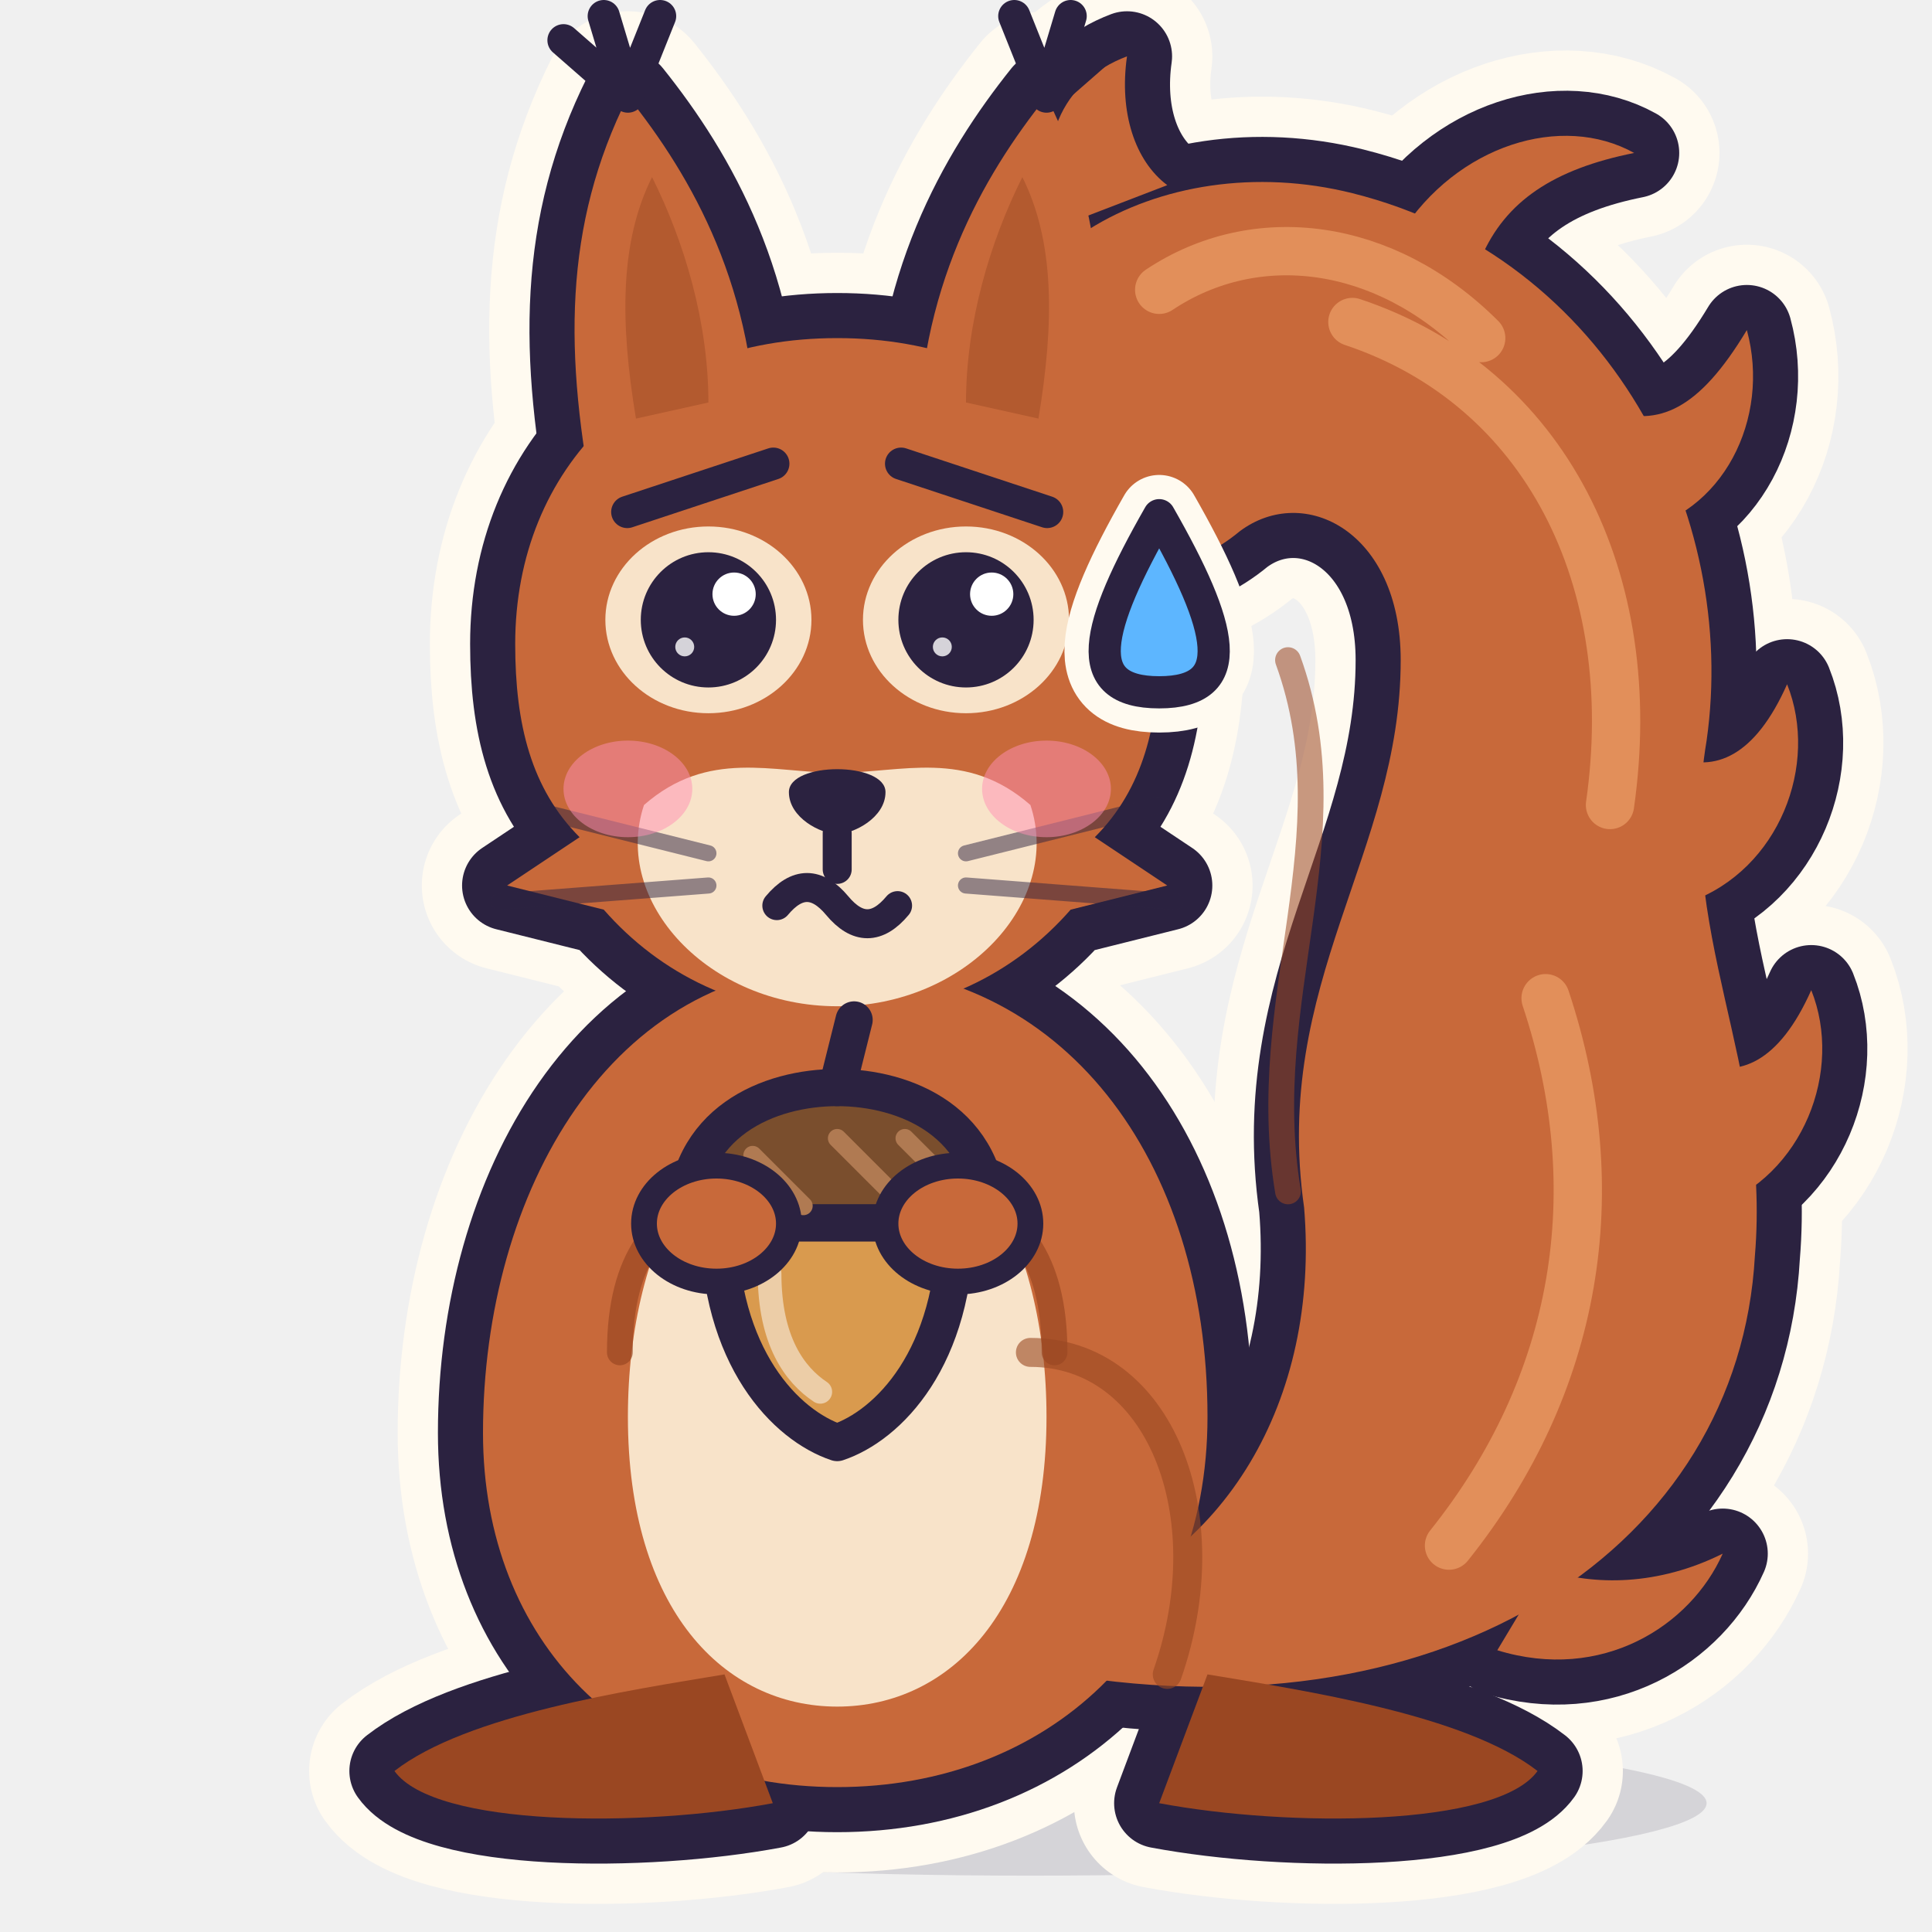
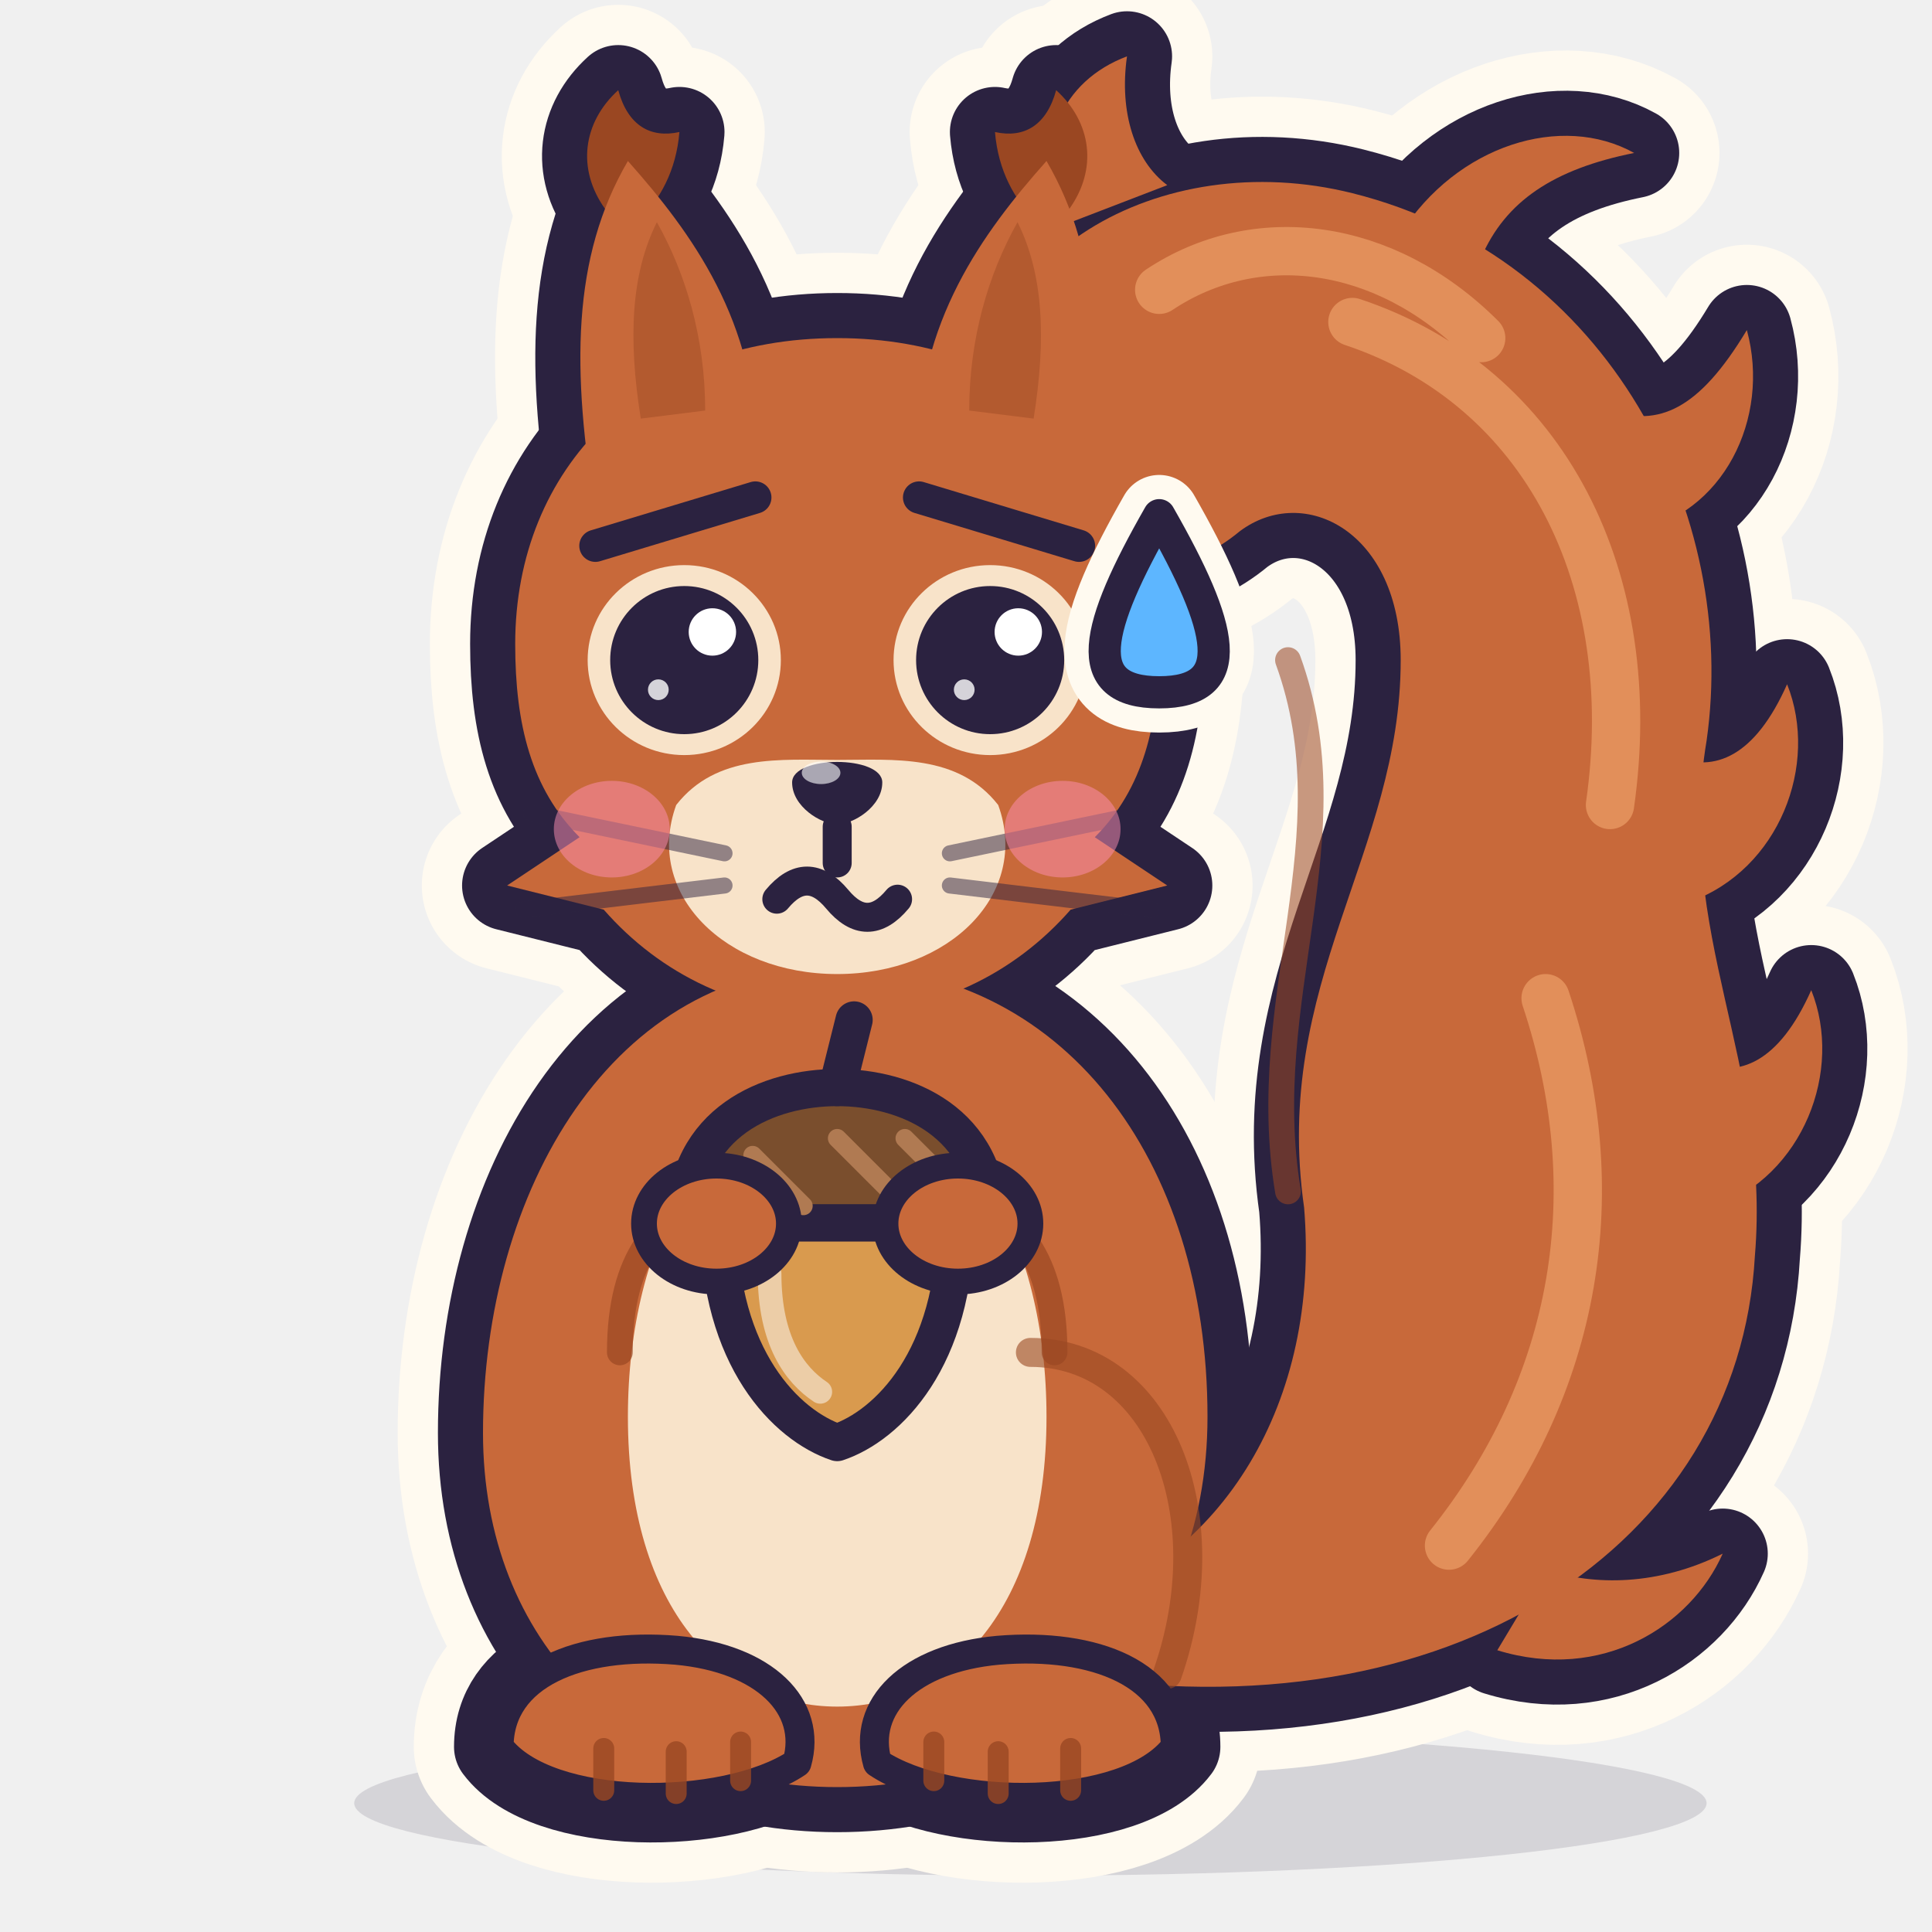
<svg xmlns="http://www.w3.org/2000/svg" viewBox="0 0 120 120" width="120" height="120" role="img" aria-label="Kacang, worried">
  <ellipse cx="64" cy="112" rx="42" ry="4.5" fill="#2b2240" opacity=".14" />
  <g fill="#fffaf0" stroke="#fffaf0" stroke-width="10.6" stroke-linejoin="round">
    <path d="M66 104 C90 108 108 96 109 78 C110 66 104 58 106 46 C108 32 100 16 84 12 C72 9 60 16 61 27 C62 35 71 38 77 33 C81 30 87 33 87 41 C87 53 79 61 81 75 C82 87 76 97 66 100 Z" />
    <path d="M106.5 75 C112 73 114.5 66.5 112.5 61.5 C110.5 66 108 67 105.5 66 Z" />
    <path d="M105 56 C110.5 54 113 47.5 111 42.5 C109 47 106.5 48 104 47 Z" />
    <path d="M101.5 33 C107 32 110 26 108.5 20.5 C105.5 25.5 103 26.5 100 25.5 Z" />
    <path d="M87 14.5 C90.5 9 97 7 101.5 9.5 C96.5 10.5 93.5 12.5 92 16 Z" />
    <path d="M93 102.5 C99.5 104.5 105 101 107 96.5 C103 98.5 99 98.5 96 97.5 Z" />
    <path d="M66 14 C64 9 66 5 70 3.5 C69.5 7 70.5 10 72.5 11.5 Z" />
    <path d="M52 60 C66 60 75 72 75 88 C75 102 65 111 52 111 C39 111 30 102 30 89 C30 74 38 60 52 60 Z" />
-     <path d="M45 104 C39 105 29 106.5 24.5 110 C27 113.5 40 113.5 48 112 Z" />
-     <path d="M75 104 C81 105 91 106.5 95.5 110 C93 113.5 80 113.5 72 112 Z" />
-     <path d="M37 32 C35 22 35 14 39 6 C43 11 47 18 47 28 Z" />
-     <path d="M67 32 C69 22 69 14 65 6 C61 11 57 18 57 28 Z" />
+     <path d="M31 108.5 C31 104 36 102 42 102.5 C47.5 103 50.5 106 49.5 109.5 C45 112.5 34 112.5 31 108.5 Z" />
+     <path d="M73 108.5 C73 104 68 102 62 102.5 C56.5 103 53.5 106 54.5 109.5 C59 112.5 70 112.5 73 108.5 Z" />
+     <path d="M37.6 13 C35.8 10.5 36.2 7.6 38.4 5.6 C39 7.8 40.4 8.6 42.2 8.2 C42 10.6 41 12.4 39.6 13.8 Z" />
+     <path d="M66.4 13 C68.2 10.5 67.8 7.6 65.6 5.6 C65 7.8 63.6 8.6 61.8 8.2 C62 10.6 63 12.4 64.4 13.8 Z" />
+     <path d="M37 32 C35.5 23 35.5 16 39 10 C43 14.5 47 20 47 28 Z" />
+     <path d="M67 32 C68.5 23 68.5 16 65 10 C61 14.5 57 20 57 28 Z" />
    <path d="M52 21 C64 21 72 29 72 40 C72 45 71 49 68 52 L72.5 55 L66.5 56.5 C63 60.5 58 63 52 63 C46 63 41 60.5 37.5 56.5 L31.5 55 L36 52 C33 49 32 45 32 40 C32 29 40 21 52 21 Z" />
  </g>
  <g fill="#2b2240" stroke="#2b2240" stroke-width="5.6" stroke-linejoin="round">
    <path d="M66 104 C90 108 108 96 109 78 C110 66 104 58 106 46 C108 32 100 16 84 12 C72 9 60 16 61 27 C62 35 71 38 77 33 C81 30 87 33 87 41 C87 53 79 61 81 75 C82 87 76 97 66 100 Z" />
    <path d="M106.5 75 C112 73 114.5 66.5 112.5 61.5 C110.5 66 108 67 105.5 66 Z" />
    <path d="M105 56 C110.5 54 113 47.5 111 42.5 C109 47 106.5 48 104 47 Z" />
    <path d="M101.5 33 C107 32 110 26 108.5 20.5 C105.5 25.5 103 26.5 100 25.5 Z" />
    <path d="M87 14.5 C90.5 9 97 7 101.5 9.5 C96.5 10.5 93.5 12.5 92 16 Z" />
    <path d="M93 102.5 C99.5 104.5 105 101 107 96.5 C103 98.5 99 98.5 96 97.5 Z" />
    <path d="M66 14 C64 9 66 5 70 3.5 C69.5 7 70.5 10 72.5 11.5 Z" />
    <path d="M52 60 C66 60 75 72 75 88 C75 102 65 111 52 111 C39 111 30 102 30 89 C30 74 38 60 52 60 Z" />
-     <path d="M45 104 C39 105 29 106.5 24.5 110 C27 113.5 40 113.5 48 112 Z" />
-     <path d="M75 104 C81 105 91 106.5 95.5 110 C93 113.5 80 113.5 72 112 Z" />
-     <path d="M37 32 C35 22 35 14 39 6 C43 11 47 18 47 28 Z" />
-     <path d="M67 32 C69 22 69 14 65 6 C61 11 57 18 57 28 Z" />
+     <path d="M31 108.5 C31 104 36 102 42 102.5 C47.5 103 50.5 106 49.5 109.5 C45 112.5 34 112.5 31 108.5 Z" />
+     <path d="M73 108.5 C73 104 68 102 62 102.5 C56.5 103 53.5 106 54.5 109.5 C59 112.5 70 112.5 73 108.5 Z" />
+     <path d="M37.6 13 C35.8 10.5 36.2 7.6 38.4 5.6 C39 7.8 40.4 8.6 42.2 8.2 C42 10.6 41 12.4 39.6 13.8 Z" />
+     <path d="M66.4 13 C68.2 10.5 67.8 7.6 65.6 5.6 C65 7.8 63.6 8.6 61.8 8.2 C62 10.6 63 12.4 64.4 13.8 Z" />
+     <path d="M37 32 C35.5 23 35.5 16 39 10 C43 14.5 47 20 47 28 Z" />
+     <path d="M67 32 C68.5 23 68.5 16 65 10 C61 14.5 57 20 57 28 Z" />
    <path d="M52 21 C64 21 72 29 72 40 C72 45 71 49 68 52 L72.5 55 L66.5 56.5 C63 60.5 58 63 52 63 C46 63 41 60.5 37.5 56.5 L31.5 55 L36 52 C33 49 32 45 32 40 C32 29 40 21 52 21 Z" />
  </g>
  <path d="M66 104 C90 108 108 96 109 78 C110 66 104 58 106 46 C108 32 100 16 84 12 C72 9 60 16 61 27 C62 35 71 38 77 33 C81 30 87 33 87 41 C87 53 79 61 81 75 C82 87 76 97 66 100 Z" fill="#c8693a" />
  <path d="M106.5 75 C112 73 114.5 66.5 112.5 61.5 C110.5 66 108 67 105.5 66 Z" fill="#c8693a" />
  <path d="M105 56 C110.5 54 113 47.5 111 42.5 C109 47 106.5 48 104 47 Z" fill="#c8693a" />
  <path d="M101.5 33 C107 32 110 26 108.5 20.5 C105.5 25.5 103 26.5 100 25.5 Z" fill="#c8693a" />
  <path d="M87 14.5 C90.5 9 97 7 101.5 9.5 C96.5 10.5 93.5 12.5 92 16 Z" fill="#c8693a" />
  <path d="M93 102.5 C99.5 104.5 105 101 107 96.5 C103 98.5 99 98.5 96 97.5 Z" fill="#c8693a" />
  <path d="M66 14 C64 9 66 5 70 3.5 C69.5 7 70.5 10 72.5 11.5 Z" fill="#c8693a" />
  <path d="M52 60 C66 60 75 72 75 88 C75 102 65 111 52 111 C39 111 30 102 30 89 C30 74 38 60 52 60 Z" fill="#c8693a" />
-   <path d="M45 104 C39 105 29 106.5 24.5 110 C27 113.5 40 113.5 48 112 Z" fill="#9a4722" />
-   <path d="M75 104 C81 105 91 106.5 95.5 110 C93 113.5 80 113.5 72 112 Z" fill="#9a4722" />
-   <path d="M37 32 C35 22 35 14 39 6 C43 11 47 18 47 28 Z" fill="#c8693a" />
-   <path d="M67 32 C69 22 69 14 65 6 C61 11 57 18 57 28 Z" fill="#c8693a" />
+   <path d="M31 108.5 C31 104 36 102 42 102.5 C47.5 103 50.5 106 49.5 109.5 C45 112.5 34 112.5 31 108.5 Z" fill="#c8693a" />
+   <path d="M73 108.5 C73 104 68 102 62 102.5 C56.5 103 53.5 106 54.5 109.5 C59 112.5 70 112.5 73 108.5 Z" fill="#c8693a" />
+   <path d="M37.6 13 C35.8 10.5 36.2 7.6 38.4 5.6 C39 7.8 40.4 8.6 42.2 8.2 C42 10.6 41 12.4 39.6 13.8 Z" fill="#9a4722" />
+   <path d="M66.4 13 C68.2 10.5 67.8 7.6 65.6 5.6 C65 7.8 63.6 8.6 61.8 8.2 C62 10.6 63 12.4 64.4 13.8 Z" fill="#9a4722" />
+   <path d="M37 32 C35.5 23 35.5 16 39 10 C43 14.5 47 20 47 28 Z" fill="#c8693a" />
+   <path d="M67 32 C68.5 23 68.5 16 65 10 C61 14.5 57 20 57 28 Z" fill="#c8693a" />
  <path d="M52 21 C64 21 72 29 72 40 C72 45 71 49 68 52 L72.5 55 L66.5 56.5 C63 60.5 58 63 52 63 C46 63 41 60.5 37.5 56.5 L31.5 55 L36 52 C33 49 32 45 32 40 C32 29 40 21 52 21 Z" fill="#c8693a" />
  <path d="M84 20 C96 24 102 36 100 50 M96 62 C100 74 98 86 90 96 M72 18 C78 14 86 15 92 21" fill="none" stroke="#eb9c64" stroke-width="3" stroke-linecap="round" stroke-linejoin="round" opacity=".75" />
  <path d="M80 41 C84 52 78 62 80 74" fill="none" stroke="#9a4722" stroke-width="1.6" stroke-linecap="round" stroke-linejoin="round" opacity=".55" />
-   <path d="M39 6 L37.5 1 M39 6 L41 1 M39 6 L35 2.5 M65 6 L66.5 1 M65 6 L63 1 M65 6 L69 2.5" fill="none" stroke="#2b2240" stroke-width="2" stroke-linecap="round" stroke-linejoin="round" />
-   <path d="M39.5 26 C38.5 20 38.5 15 40.5 11 C42.5 15 44 20 44 25 Z" fill="#9a4722" opacity=".45" />
-   <path d="M64.5 26 C65.5 20 65.5 15 63.5 11 C61.5 15 60 20 60 25 Z" fill="#9a4722" opacity=".45" />
+   <path d="M39.8 26 C39 21 39.2 17 40.8 13.8 C42.6 17 43.8 21 43.8 25.5 Z" fill="#9a4722" opacity=".45" />
+   <path d="M64.2 26 C65 21 64.8 17 63.2 13.8 C61.4 17 60.2 21 60.2 25.5 Z" fill="#9a4722" opacity=".45" />
  <path d="M52 68 C60 68 65 77 65 88 C65 100 59 106 52 106 C45 106 39 100 39 88 C39 77 44 68 52 68 Z" fill="#f8e3c9" />
  <path d="M64 84 C72 84 76 94 72.5 104" fill="none" stroke="#9a4722" stroke-width="1.8" stroke-linecap="round" stroke-linejoin="round" opacity=".6" />
-   <path d="M40 50 C44 46.5 48 48 52 48 C56 48 60 46.5 64 50 C66 56 60 62.5 52 62.5 C44 62.5 38 56 40 50 Z" fill="#f8e3c9" />
-   <ellipse cx="44" cy="38.5" rx="6.4" ry="5.8" fill="#f8e3c9" />
-   <ellipse cx="60" cy="38.5" rx="6.4" ry="5.8" fill="#f8e3c9" />
-   <path d="M44 53 L32 50 M44 55 L31 56 M60 53 L72 50 M60 55 L73 56" fill="none" stroke="#2b2240" stroke-width="1" stroke-linecap="round" stroke-linejoin="round" opacity=".5" />
-   <ellipse cx="39" cy="49" rx="4" ry="3" fill="#ff8fb3" opacity=".5" />
-   <ellipse cx="65" cy="49" rx="4" ry="3" fill="#ff8fb3" opacity=".5" />
-   <path d="M49 49.2 C49 47.3 55 47.3 55 49.2 C55 50.8 53 51.8 52 51.8 C51 51.8 49 50.8 49 49.2 Z" fill="#2b2240" />
-   <circle cx="44" cy="38.5" r="4.2" fill="#2b2240" />
-   <circle cx="45.596" cy="36.904" r="1.344" fill="#fff" />
-   <circle cx="42.53" cy="40.18" r="0.588" fill="#fff" opacity=".8" />
-   <circle cx="60" cy="38.5" r="4.2" fill="#2b2240" />
-   <circle cx="61.596" cy="36.904" r="1.344" fill="#fff" />
-   <circle cx="58.53" cy="40.18" r="0.588" fill="#fff" opacity=".8" />
-   <path d="M38.96 31.8 L48.032 28.8 M65.04 31.8 L55.968 28.8" fill="none" stroke="#2b2240" stroke-width="2" stroke-linecap="round" stroke-linejoin="round" />
-   <path d="M52 51.75 V54" fill="none" stroke="#2b2240" stroke-width="1.8" stroke-linecap="round" stroke-linejoin="round" />
-   <path d="M48.25 56.25 Q50.125 54 52 56.25 Q53.875 58.5 55.75 56.25" fill="none" stroke="#2b2240" stroke-width="1.8" stroke-linecap="round" stroke-linejoin="round" />
+   <path d="M31 108.5 C31 104 36 102 42 102.5 C47.5 103 50.5 106 49.5 109.5 C45 112.5 34 112.5 31 108.5 Z" fill="#c8693a" stroke="#2b2240" stroke-width="1.8" stroke-linecap="round" stroke-linejoin="round" />
+   <path d="M73 108.5 C73 104 68 102 62 102.5 C56.5 103 53.5 106 54.5 109.5 C59 112.5 70 112.5 73 108.5 Z" fill="#c8693a" stroke="#2b2240" stroke-width="1.8" stroke-linecap="round" stroke-linejoin="round" />
+   <path d="M37.5 111.2 v-2.6 M42 111.4 v-2.6 M46 110.6 v-2.4 M66.5 111.2 v-2.6 M62 111.4 v-2.6 M58 110.6 v-2.4" fill="none" stroke="#9a4722" stroke-width="1.3" stroke-linecap="round" stroke-linejoin="round" opacity=".8" />
+   <path d="M42 50 C44.5 46.8 48.5 47.2 52 47.2 C55.5 47.2 59.5 46.8 62 50 C64 55.5 59 60.5 52 60.5 C45 60.5 40 55.5 42 50 Z" fill="#f8e3c9" />
+   <ellipse cx="42.5" cy="41" rx="6" ry="5.9" fill="#f8e3c9" />
+   <ellipse cx="61.5" cy="41" rx="6" ry="5.9" fill="#f8e3c9" />
+   <path d="M45 53 L33 50.5 M45 55 L32.5 56.5 M59 53 L71 50.5 M59 55 L71.5 56.5" fill="none" stroke="#2b2240" stroke-width="1" stroke-linecap="round" stroke-linejoin="round" opacity=".5" />
+   <ellipse cx="38" cy="51.5" rx="3.6" ry="3" fill="#ff8fb3" opacity=".5" />
+   <ellipse cx="66" cy="51.5" rx="3.6" ry="3" fill="#ff8fb3" opacity=".5" />
+   <path d="M49.2 48.6 C49.2 46.9 54.8 46.9 54.8 48.6 C54.8 50.1 53 51.2 52 51.2 C51 51.2 49.2 50.1 49.2 48.6 Z" fill="#2b2240" />
+   <ellipse cx="51" cy="48" rx="1.2" ry="0.7" fill="#fff" opacity=".6" />
+   <circle cx="42.5" cy="41" r="4.6" fill="#2b2240" />
+   <circle cx="44.248" cy="39.252" r="1.472" fill="#fff" />
+   <circle cx="40.89" cy="42.84" r="0.644" fill="#fff" opacity=".8" />
+   <circle cx="61.5" cy="41" r="4.6" fill="#2b2240" />
+   <circle cx="63.248" cy="39.252" r="1.472" fill="#fff" />
+   <circle cx="59.89" cy="42.84" r="0.644" fill="#fff" opacity=".8" />
+   <path d="M36.98 33.9 L46.916 30.9 M67.02 33.9 L57.084 30.9" fill="none" stroke="#2b2240" stroke-width="2" stroke-linecap="round" stroke-linejoin="round" />
+   <path d="M52 51.35 V53.6" fill="none" stroke="#2b2240" stroke-width="1.8" stroke-linecap="round" stroke-linejoin="round" />
+   <path d="M48.25 55.85 Q50.125 53.6 52 55.85 Q53.875 58.1 55.75 55.85" fill="none" stroke="#2b2240" stroke-width="1.8" stroke-linecap="round" stroke-linejoin="round" />
  <path d="M72 32 C68 39 67 43 72 43 C77 43 76 39 72 32 Z" fill="#fffaf0" stroke="#fffaf0" stroke-width="5" stroke-linejoin="round" />
  <path d="M72 32 C68 39 67 43 72 43 C77 43 76 39 72 32 Z" fill="#5db6ff" stroke="#2b2240" stroke-width="2" stroke-linecap="round" stroke-linejoin="round" />
  <path d="M38.5 84 C38.5 78 41 75.5 44 74.5 M65.5 84 C65.5 78 63 75.5 60 74.5" fill="none" stroke="#9a4722" stroke-width="1.6" stroke-linecap="round" stroke-linejoin="round" opacity=".7" />
  <g transform="translate(52 77) rotate(0) scale(1.05)">
    <path d="M-7 -1 C-7 7 -3 11 0 12 C3 11 7 7 7 -1 Z" fill="#d99a4e" stroke="#2b2240" stroke-width="2.2" stroke-linecap="round" stroke-linejoin="round" />
    <path d="M-4 1 C-4 6 -2 8 -1 9" fill="none" />
    <path d="M-4 2 C-4 6 -2.5 8 -1 9" fill="none" stroke="#fff" stroke-width="1.4" stroke-linecap="round" stroke-linejoin="round" opacity=".5" />
    <path d="M-9 -1 C-9 -7 -4 -9 0 -9 C4 -9 9 -7 9 -1 Z" fill="#7a4e2d" stroke="#2b2240" stroke-width="2.2" stroke-linecap="round" stroke-linejoin="round" />
    <path d="M0 -9 L1 -13" fill="none" stroke="#2b2240" stroke-width="2.2" stroke-linecap="round" stroke-linejoin="round" />
    <path d="M-5 -5 L-2 -2 M0 -6 L3 -3 M4 -6 L6 -4" fill="none" stroke="#b07a52" stroke-width="1.1" stroke-linecap="round" stroke-linejoin="round" />
  </g>
  <ellipse cx="44.5" cy="76" rx="4.5" ry="3.6" fill="#c8693a" stroke="#2b2240" stroke-width="1.6" stroke-linecap="round" stroke-linejoin="round" />
  <ellipse cx="59.5" cy="76" rx="4.5" ry="3.6" fill="#c8693a" stroke="#2b2240" stroke-width="1.6" stroke-linecap="round" stroke-linejoin="round" />
</svg>
